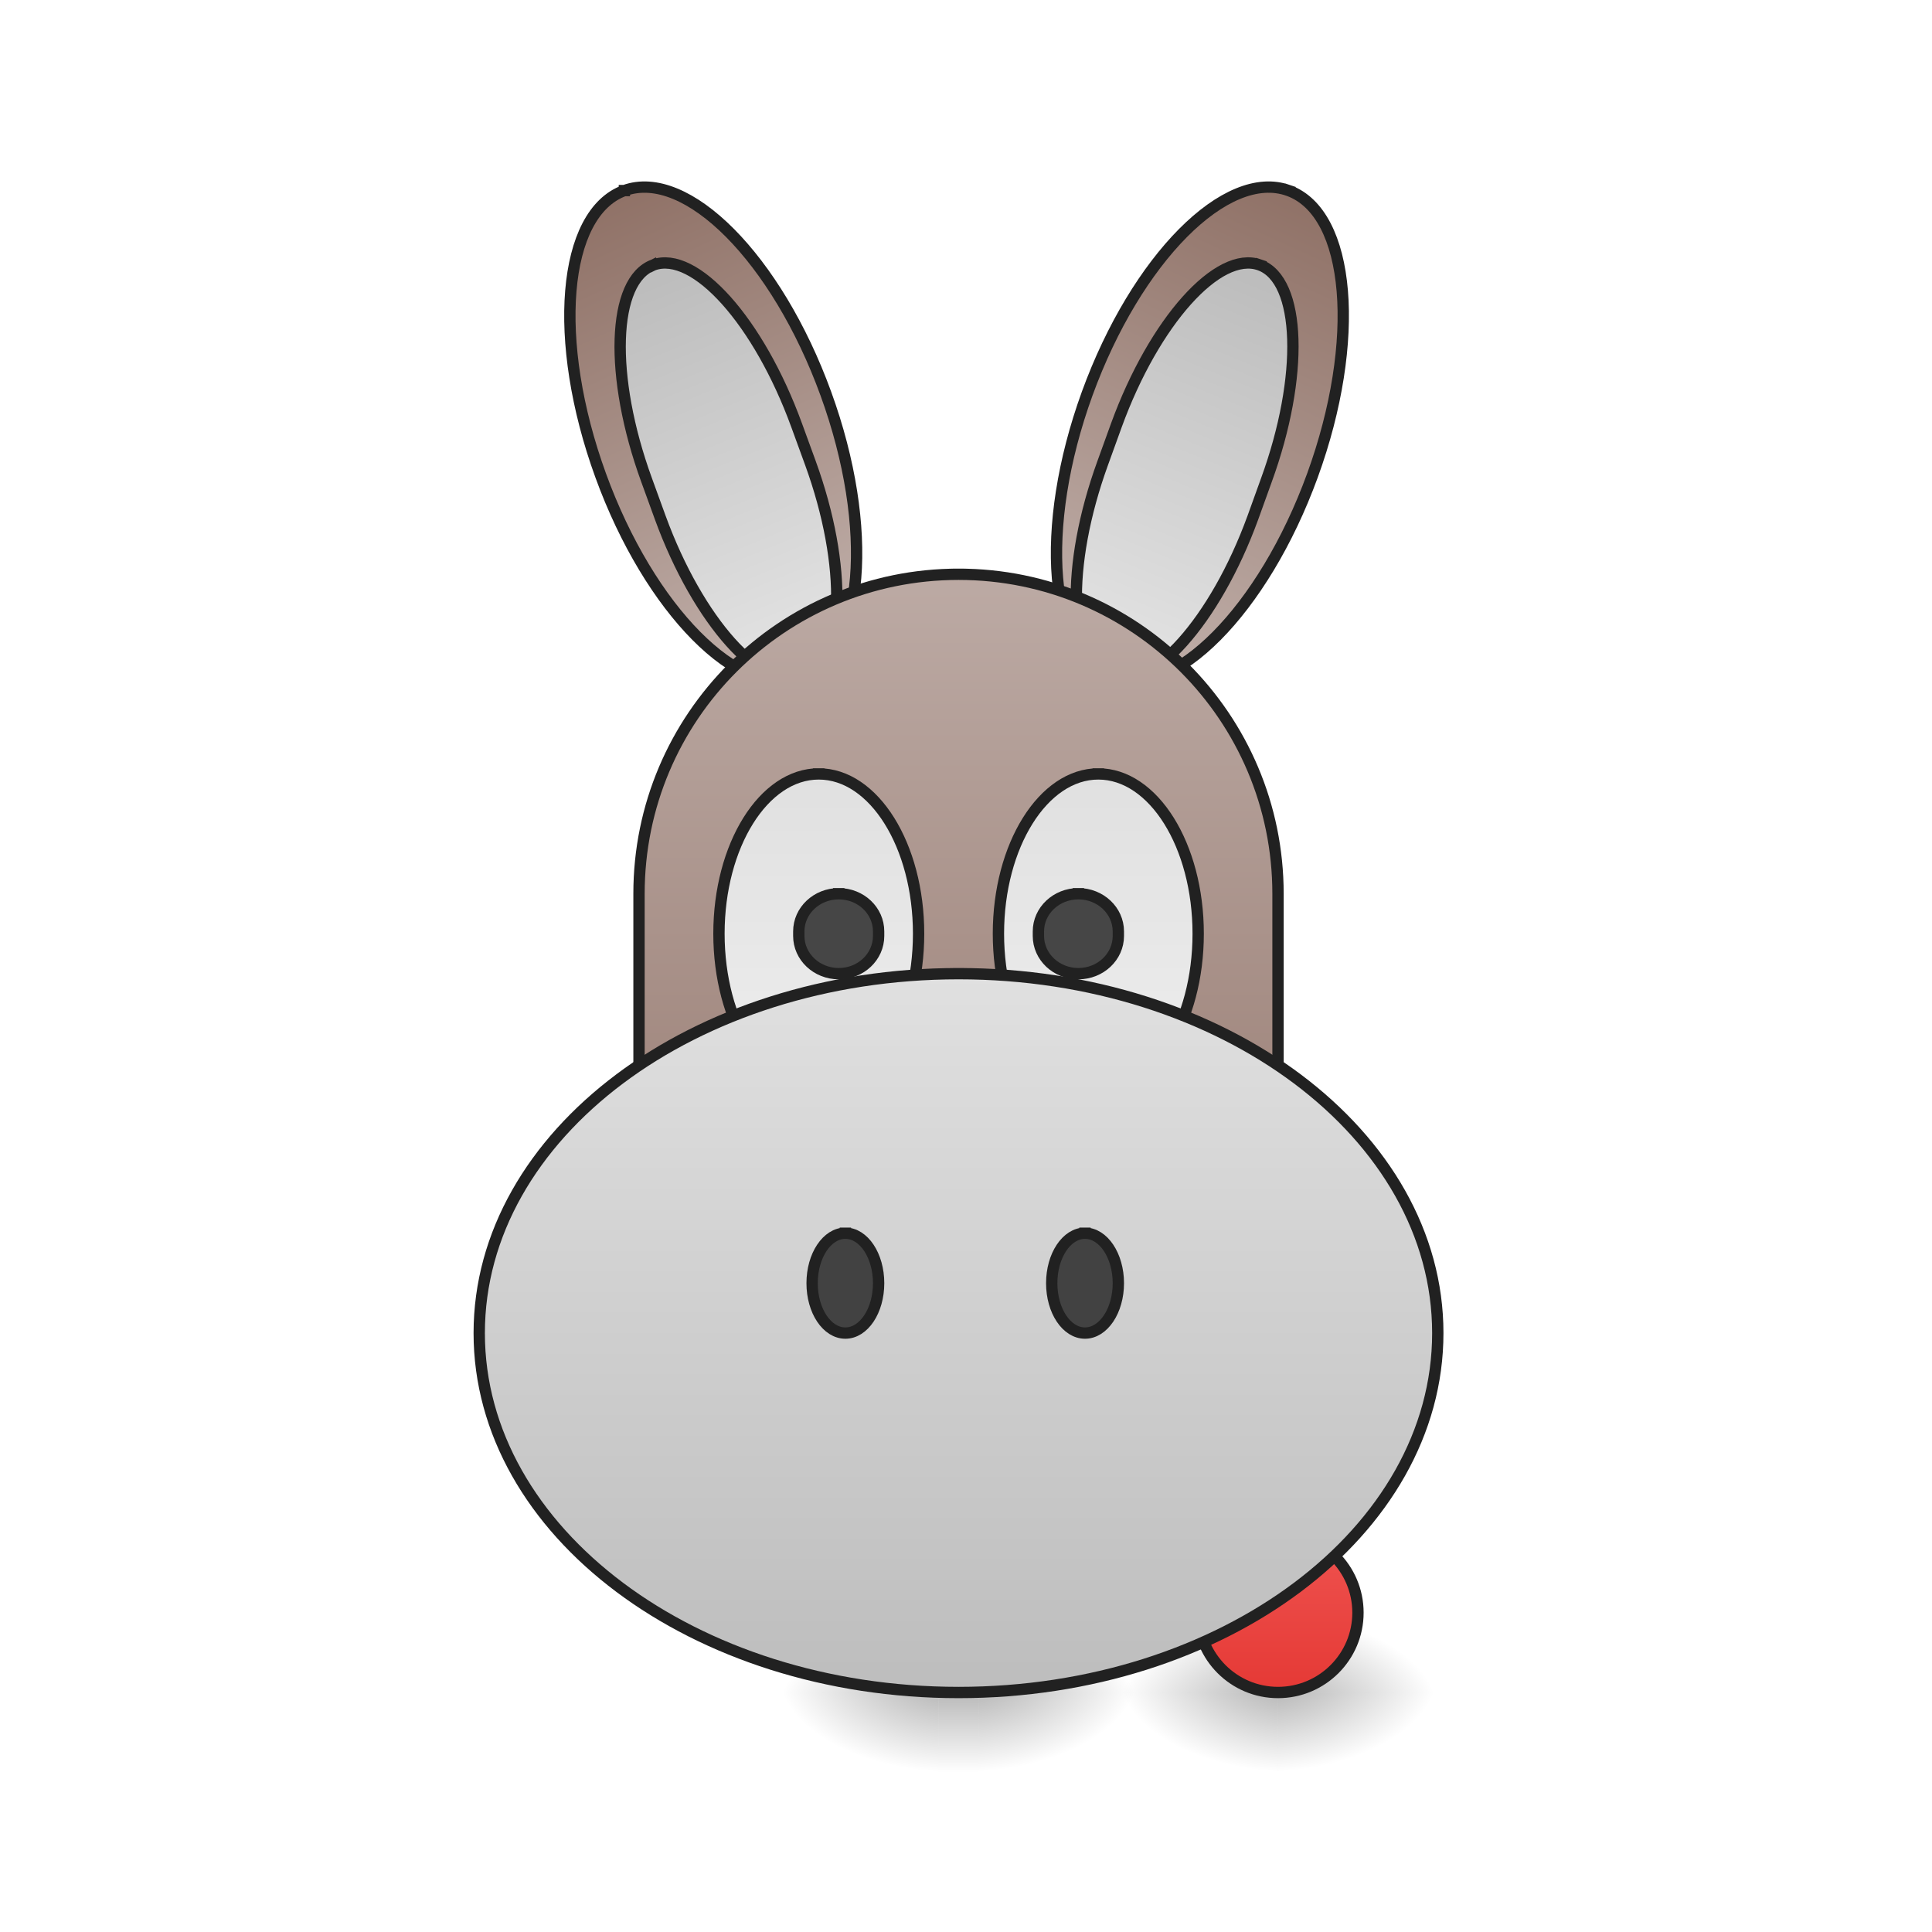
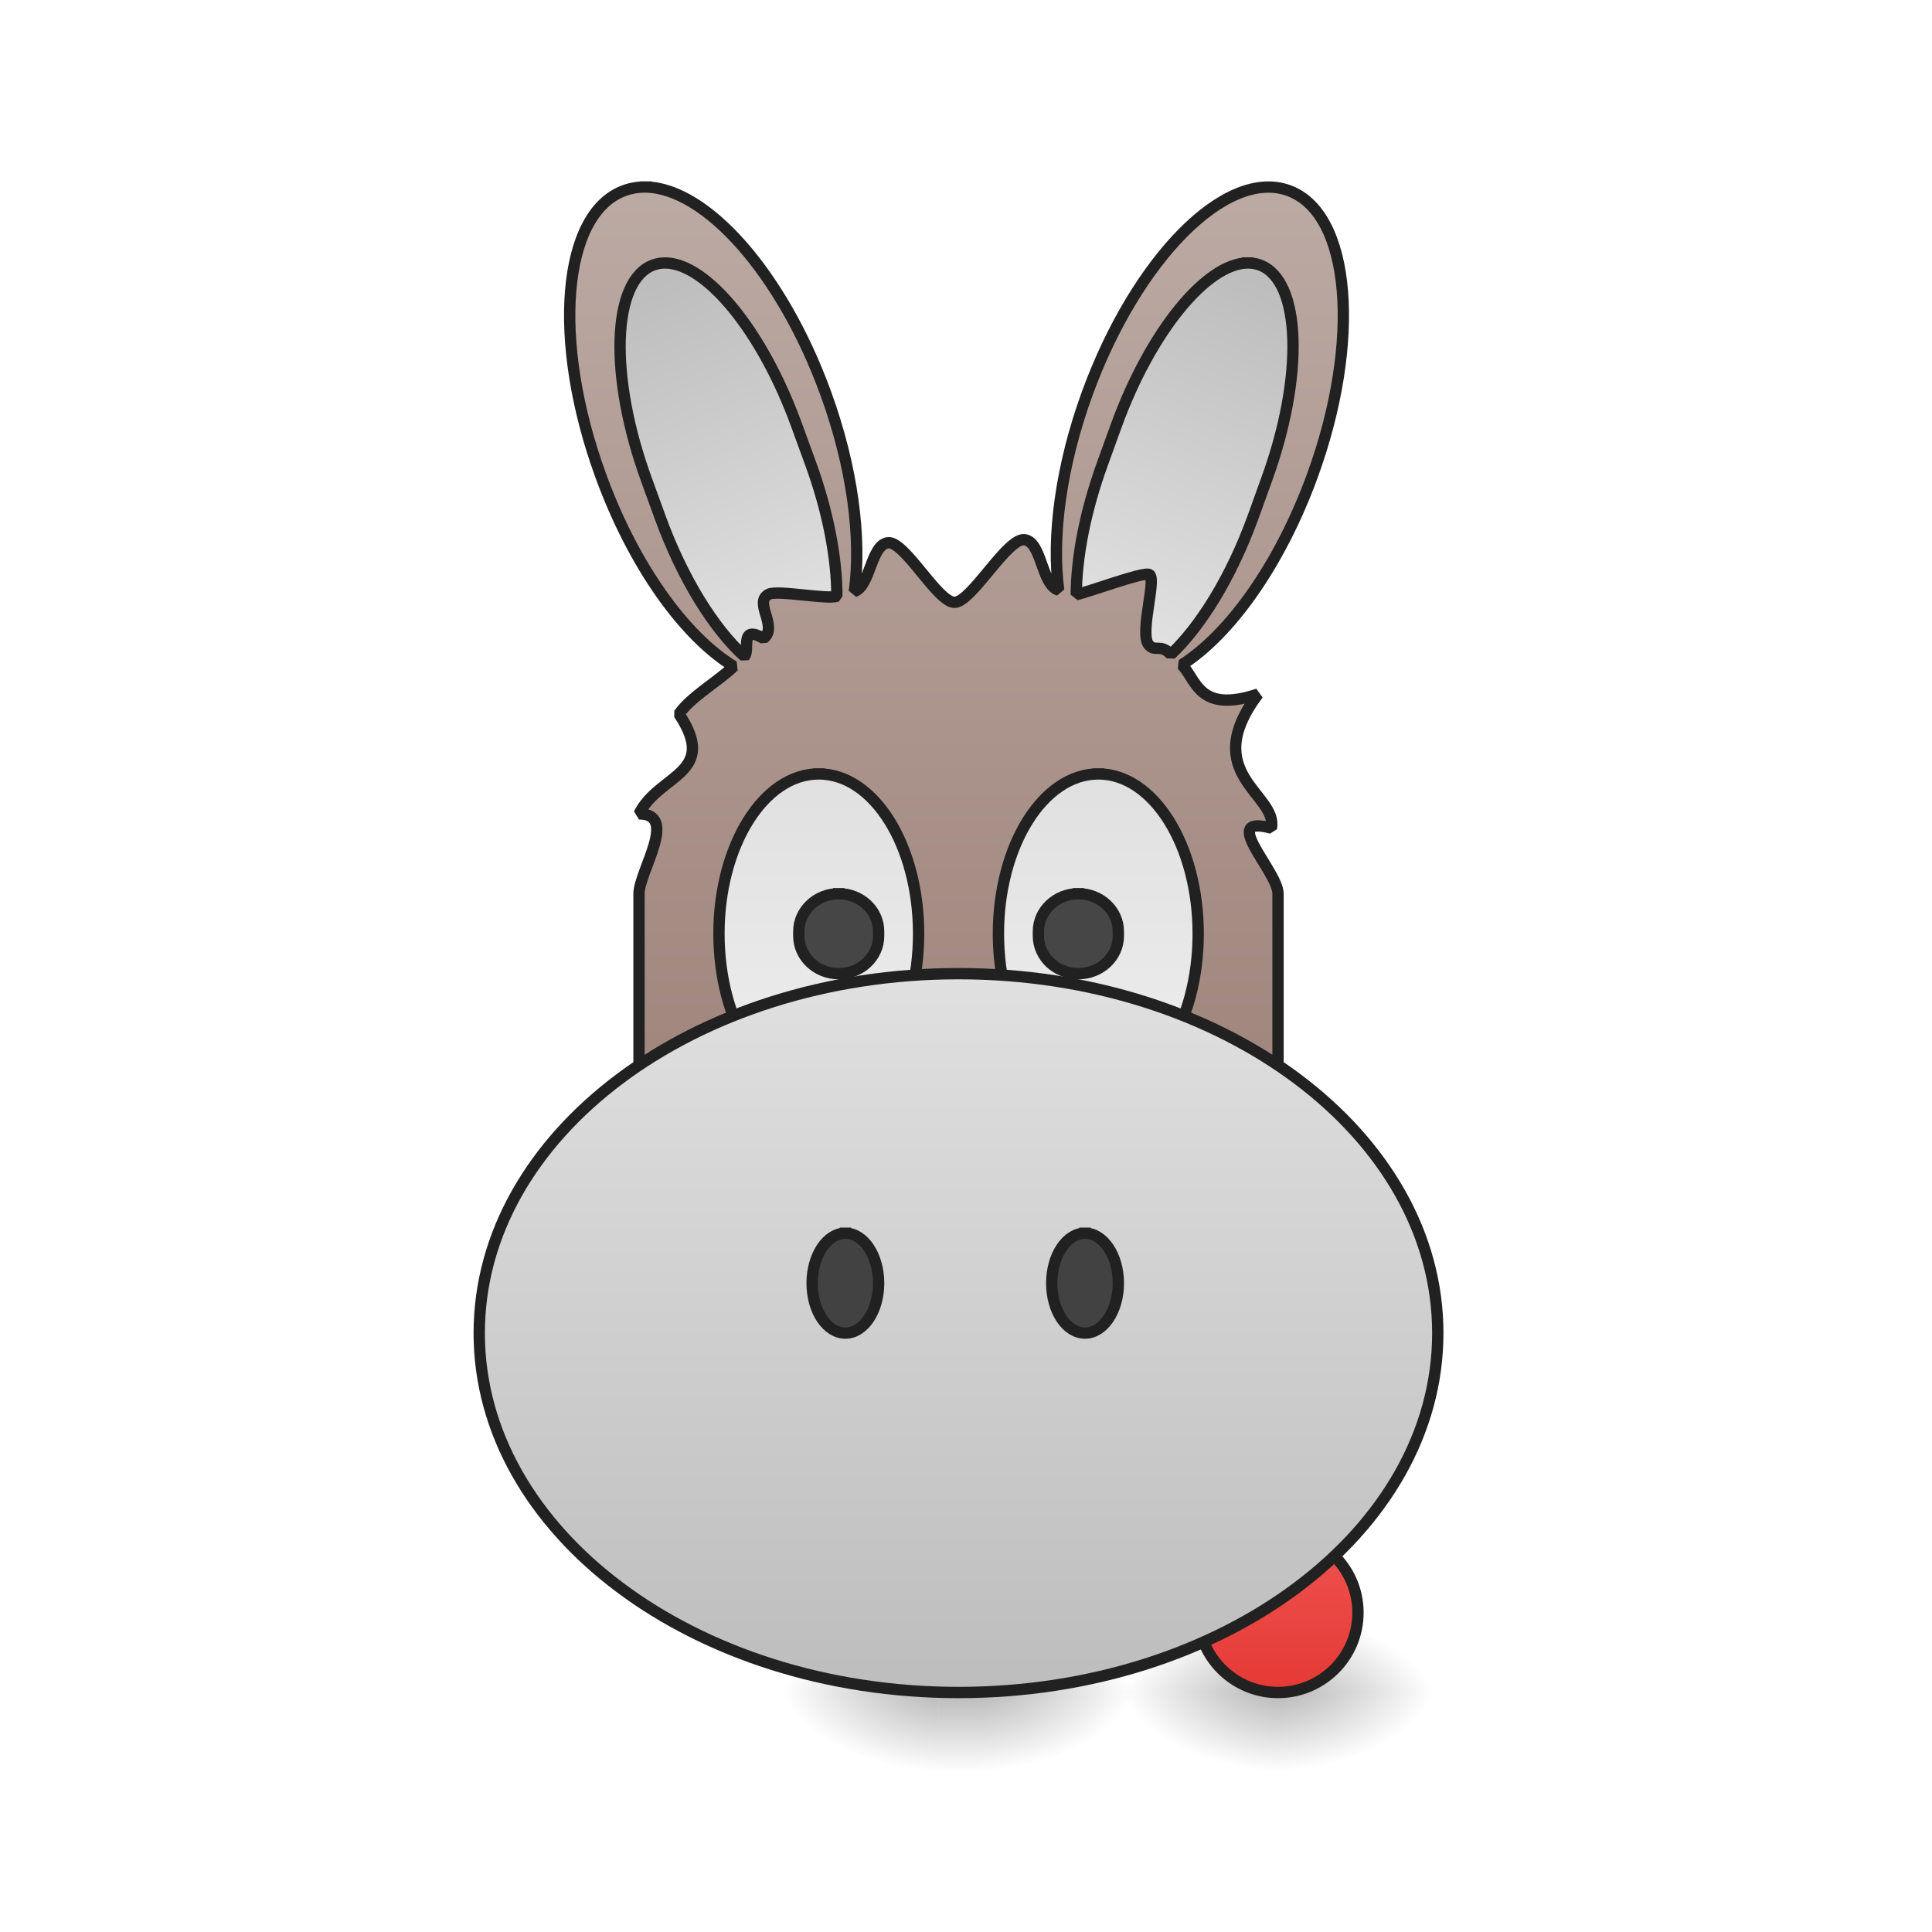
<svg xmlns="http://www.w3.org/2000/svg" width="64pt" height="64pt" viewBox="0 0 64 64" version="1.1">
  <defs>
    <radialGradient id="radial0" gradientUnits="userSpaceOnUse" cx="450.909" cy="189.579" fx="450.909" fy="189.579" r="21.167" gradientTransform="matrix(0.000000348341,-0.156265,-0.281277,-0.000000203077,94.99999,127.1907)">
      <stop offset="0" style="stop-color:rgb(0%,0%,0%);stop-opacity:0.314;" />
      <stop offset="0.222" style="stop-color:rgb(0%,0%,0%);stop-opacity:0.275;" />
      <stop offset="1" style="stop-color:rgb(0%,0%,0%);stop-opacity:0;" />
    </radialGradient>
    <radialGradient id="radial1" gradientUnits="userSpaceOnUse" cx="450.909" cy="189.579" fx="450.909" fy="189.579" r="21.167" gradientTransform="matrix(-0.000000348341,0.156265,0.281277,0.000000203077,-10.32525,-15.05496)">
      <stop offset="0" style="stop-color:rgb(0%,0%,0%);stop-opacity:0.314;" />
      <stop offset="0.222" style="stop-color:rgb(0%,0%,0%);stop-opacity:0.275;" />
      <stop offset="1" style="stop-color:rgb(0%,0%,0%);stop-opacity:0;" />
    </radialGradient>
    <radialGradient id="radial2" gradientUnits="userSpaceOnUse" cx="450.909" cy="189.579" fx="450.909" fy="189.579" r="21.167" gradientTransform="matrix(-0.000000348341,-0.156265,0.281277,-0.000000203077,-10.32525,127.1907)">
      <stop offset="0" style="stop-color:rgb(0%,0%,0%);stop-opacity:0.314;" />
      <stop offset="0.222" style="stop-color:rgb(0%,0%,0%);stop-opacity:0.275;" />
      <stop offset="1" style="stop-color:rgb(0%,0%,0%);stop-opacity:0;" />
    </radialGradient>
    <radialGradient id="radial3" gradientUnits="userSpaceOnUse" cx="450.909" cy="189.579" fx="450.909" fy="189.579" r="21.167" gradientTransform="matrix(0.000000348341,0.156265,-0.281277,0.000000203077,94.99999,-15.05496)">
      <stop offset="0" style="stop-color:rgb(0%,0%,0%);stop-opacity:0.314;" />
      <stop offset="0.222" style="stop-color:rgb(0%,0%,0%);stop-opacity:0.275;" />
      <stop offset="1" style="stop-color:rgb(0%,0%,0%);stop-opacity:0;" />
    </radialGradient>
    <linearGradient id="linear0" gradientUnits="userSpaceOnUse" x1="254" y1="233.5" x2="254" y2="254.667" gradientTransform="matrix(0.125012,0,0,0.125012,6.61521,26.87757)">
      <stop offset="0" style="stop-color:rgb(0%,0%,0%);stop-opacity:0.275;" />
      <stop offset="1" style="stop-color:rgb(0%,0%,0%);stop-opacity:0;" />
    </linearGradient>
    <radialGradient id="radial4" gradientUnits="userSpaceOnUse" cx="450.909" cy="189.579" fx="450.909" fy="189.579" r="21.167" gradientTransform="matrix(0.000000348341,-0.156265,-0.281277,-0.000000203077,85.07716,127.1907)">
      <stop offset="0" style="stop-color:rgb(0%,0%,0%);stop-opacity:0.314;" />
      <stop offset="0.222" style="stop-color:rgb(0%,0%,0%);stop-opacity:0.275;" />
      <stop offset="1" style="stop-color:rgb(0%,0%,0%);stop-opacity:0;" />
    </radialGradient>
    <radialGradient id="radial5" gradientUnits="userSpaceOnUse" cx="450.909" cy="189.579" fx="450.909" fy="189.579" r="21.167" gradientTransform="matrix(-0.000000348341,0.156265,0.281277,0.000000203077,-21.57112,-15.05496)">
      <stop offset="0" style="stop-color:rgb(0%,0%,0%);stop-opacity:0.314;" />
      <stop offset="0.222" style="stop-color:rgb(0%,0%,0%);stop-opacity:0.275;" />
      <stop offset="1" style="stop-color:rgb(0%,0%,0%);stop-opacity:0;" />
    </radialGradient>
    <radialGradient id="radial6" gradientUnits="userSpaceOnUse" cx="450.909" cy="189.579" fx="450.909" fy="189.579" r="21.167" gradientTransform="matrix(-0.000000348341,-0.156265,0.281277,-0.000000203077,-21.57112,127.1907)">
      <stop offset="0" style="stop-color:rgb(0%,0%,0%);stop-opacity:0.314;" />
      <stop offset="0.222" style="stop-color:rgb(0%,0%,0%);stop-opacity:0.275;" />
      <stop offset="1" style="stop-color:rgb(0%,0%,0%);stop-opacity:0;" />
    </radialGradient>
    <radialGradient id="radial7" gradientUnits="userSpaceOnUse" cx="450.909" cy="189.579" fx="450.909" fy="189.579" r="21.167" gradientTransform="matrix(0.000000348341,0.156265,-0.281277,0.000000203077,85.07716,-15.05496)">
      <stop offset="0" style="stop-color:rgb(0%,0%,0%);stop-opacity:0.314;" />
      <stop offset="0.222" style="stop-color:rgb(0%,0%,0%);stop-opacity:0.275;" />
      <stop offset="1" style="stop-color:rgb(0%,0%,0%);stop-opacity:0;" />
    </radialGradient>
    <linearGradient id="linear1" gradientUnits="userSpaceOnUse" x1="338.667" y1="233.5" x2="338.667" y2="191.167">
      <stop offset="0" style="stop-color:rgb(89.804%,22.353%,20.784%);stop-opacity:1;" />
      <stop offset="1" style="stop-color:rgb(93.725%,32.549%,31.373%);stop-opacity:1;" />
    </linearGradient>
-     <linearGradient id="linear2" gradientUnits="userSpaceOnUse" x1="-260.592" y1="-150.451" x2="-270.5" y2="-277.945" gradientTransform="matrix(1,0.000000000000000056,-0.000000000000000056,1,-53.33379,102.721)">
+     <linearGradient id="linear2" gradientUnits="userSpaceOnUse" x1="-180.995" y1="-245.368" x2="-318.544" y2="132.545" gradientTransform="matrix(-3.551594,-1.292675,-1.292675,3.551594,-0.000000164681,812.5984)">
      <stop offset="0" style="stop-color:rgb(73.725%,66.667%,64.314%);stop-opacity:1;" />
      <stop offset="1" style="stop-color:rgb(55.294%,43.137%,38.824%);stop-opacity:1;" />
    </linearGradient>
-     <linearGradient id="linear3" gradientUnits="userSpaceOnUse" x1="312.993" y1="-143.122" x2="308.953" y2="-45.92" gradientTransform="matrix(1,-0.000000000000000056,0.000000000000000056,1,0.000000000000007105,0.000000000000014211)">
+     <linearGradient id="linear3" gradientUnits="userSpaceOnUse" x1="312.993" y1="-143.122" x2="308.953" y2="-45.92" gradientTransform="matrix(3.551594,1.292675,-1.292675,3.551594,-56.63519,378.8319)">
      <stop offset="0" style="stop-color:rgb(74.118%,74.118%,74.118%);stop-opacity:1;" />
      <stop offset="1" style="stop-color:rgb(87.843%,87.843%,87.843%);stop-opacity:1;" />
    </linearGradient>
-     <linearGradient id="linear4" gradientUnits="userSpaceOnUse" x1="-260.592" y1="-150.451" x2="-270.5" y2="-277.945" gradientTransform="matrix(1,0,0,1,-53.33379,102.721)">
-       <stop offset="0" style="stop-color:rgb(73.725%,66.667%,64.314%);stop-opacity:1;" />
-       <stop offset="1" style="stop-color:rgb(55.294%,43.137%,38.824%);stop-opacity:1;" />
-     </linearGradient>
-     <linearGradient id="linear5" gradientUnits="userSpaceOnUse" x1="312.993" y1="-143.122" x2="308.953" y2="-45.92" gradientTransform="matrix(1,0,0,1,0.000000000000056843,0)">
+     <linearGradient id="linear4" gradientUnits="userSpaceOnUse" x1="312.993" y1="-143.122" x2="308.953" y2="-45.92" gradientTransform="matrix(-3.551594,1.292675,1.292675,3.551594,1972.636,378.8319)">
      <stop offset="0" style="stop-color:rgb(74.118%,74.118%,74.118%);stop-opacity:1;" />
      <stop offset="1" style="stop-color:rgb(87.843%,87.843%,87.843%);stop-opacity:1;" />
    </linearGradient>
-     <linearGradient id="linear6" gradientUnits="userSpaceOnUse" x1="254" y1="-62.833" x2="254" y2="180.583">
-       <stop offset="0" style="stop-color:rgb(73.725%,66.667%,64.314%);stop-opacity:1;" />
-       <stop offset="1" style="stop-color:rgb(55.294%,43.137%,38.824%);stop-opacity:1;" />
-     </linearGradient>
-     <linearGradient id="linear7" gradientUnits="userSpaceOnUse" x1="222.25" y1="0.667" x2="222.25" y2="85.333" gradientTransform="matrix(1,0,0,1,0,-10.58333)">
+     <linearGradient id="linear5" gradientUnits="userSpaceOnUse" x1="222.25" y1="0.667" x2="222.25" y2="85.333" gradientTransform="matrix(1,0,0,1,0,-10.58333)">
      <stop offset="0" style="stop-color:rgb(87.843%,87.843%,87.843%);stop-opacity:1;" />
      <stop offset="1" style="stop-color:rgb(93.333%,93.333%,93.333%);stop-opacity:1;" />
    </linearGradient>
-     <linearGradient id="linear8" gradientUnits="userSpaceOnUse" x1="222.25" y1="0.667" x2="222.25" y2="85.333" gradientTransform="matrix(1,0,0,1,74.08334,-10.58333)">
+     <linearGradient id="linear6" gradientUnits="userSpaceOnUse" x1="222.25" y1="0.667" x2="222.25" y2="85.333" gradientTransform="matrix(1,0,0,1,74.08334,-10.58333)">
      <stop offset="0" style="stop-color:rgb(87.843%,87.843%,87.843%);stop-opacity:1;" />
      <stop offset="1" style="stop-color:rgb(93.333%,93.333%,93.333%);stop-opacity:1;" />
    </linearGradient>
-     <linearGradient id="linear9" gradientUnits="userSpaceOnUse" x1="254" y1="233.5" x2="254" y2="43">
+     <linearGradient id="linear7" gradientUnits="userSpaceOnUse" x1="254" y1="233.5" x2="254" y2="43">
      <stop offset="0" style="stop-color:rgb(74.118%,74.118%,74.118%);stop-opacity:1;" />
      <stop offset="1" style="stop-color:rgb(87.843%,87.843%,87.843%);stop-opacity:1;" />
    </linearGradient>
  </defs>
  <g id="surface1">
    <path style=" stroke:none;fill-rule:nonzero;fill:url(#radial0);" d="M 42.336 56.066 L 47.629 56.066 L 47.629 53.422 L 42.336 53.422 Z M 42.336 56.066 " />
    <path style=" stroke:none;fill-rule:nonzero;fill:url(#radial1);" d="M 42.336 56.066 L 37.047 56.066 L 37.047 58.715 L 42.336 58.715 Z M 42.336 56.066 " />
    <path style=" stroke:none;fill-rule:nonzero;fill:url(#radial2);" d="M 42.336 56.066 L 37.047 56.066 L 37.047 53.422 L 42.336 53.422 Z M 42.336 56.066 " />
    <path style=" stroke:none;fill-rule:nonzero;fill:url(#radial3);" d="M 42.336 56.066 L 47.629 56.066 L 47.629 58.715 L 42.336 58.715 Z M 42.336 56.066 " />
    <path style=" stroke:none;fill-rule:nonzero;fill:url(#linear0);" d="M 31.09 56.066 L 32.414 56.066 L 32.414 58.715 L 31.09 58.715 Z M 31.09 56.066 " />
    <path style=" stroke:none;fill-rule:nonzero;fill:url(#radial4);" d="M 32.414 56.066 L 37.707 56.066 L 37.707 53.422 L 32.414 53.422 Z M 32.414 56.066 " />
    <path style=" stroke:none;fill-rule:nonzero;fill:url(#radial5);" d="M 31.09 56.066 L 25.801 56.066 L 25.801 58.715 L 31.09 58.715 Z M 31.09 56.066 " />
    <path style=" stroke:none;fill-rule:nonzero;fill:url(#radial6);" d="M 31.09 56.066 L 25.801 56.066 L 25.801 53.422 L 31.09 53.422 Z M 31.09 56.066 " />
    <path style=" stroke:none;fill-rule:nonzero;fill:url(#radial7);" d="M 32.414 56.066 L 37.707 56.066 L 37.707 58.715 L 32.414 58.715 Z M 32.414 56.066 " />
    <path style="fill-rule:nonzero;fill:url(#linear1);stroke-width:3;stroke-linecap:square;stroke-linejoin:bevel;stroke:rgb(12.941%,12.941%,12.941%);stroke-opacity:1;stroke-miterlimit:4;" d="M 338.655 191.18 C 350.342 191.18 359.841 200.648 359.841 212.334 C 359.841 224.021 350.342 233.488 338.655 233.488 C 326.969 233.488 317.501 224.021 317.501 212.334 C 317.501 200.648 326.969 191.18 338.655 191.18 Z M 338.655 191.18 " transform="matrix(0.125012,0,0,0.125012,0,26.87757)" />
-     <path style="fill-rule:nonzero;fill:url(#linear2);stroke-width:3;stroke-linecap:square;stroke-linejoin:bevel;stroke:rgb(12.941%,12.941%,12.941%);stroke-opacity:1;stroke-miterlimit:4;" d="M -317.944 -168.652 C -300.418 -168.657 -286.185 -137.872 -286.185 -99.865 C -286.205 -61.898 -300.411 -31.089 -317.937 -31.084 C -335.492 -31.089 -349.685 -61.893 -349.696 -99.87 C -349.695 -137.878 -335.5 -168.657 -317.944 -168.652 Z M -317.944 -168.652 " transform="matrix(-0.117473,-0.0427566,-0.0427566,0.117473,-1.87327,12.53027)" />
-     <path style="fill-rule:nonzero;fill:url(#linear3);stroke-width:3;stroke-linecap:square;stroke-linejoin:bevel;stroke:rgb(12.941%,12.941%,12.941%);stroke-opacity:1;stroke-miterlimit:4;" d="M 317.494 -147.506 C 329.198 -147.509 338.652 -123.816 338.65 -94.587 L 338.683 -83.991 C 338.67 -54.791 329.176 -31.085 317.502 -31.092 C 305.798 -31.088 296.343 -54.781 296.345 -84.011 L 296.324 -94.577 C 296.326 -123.807 305.82 -147.513 317.494 -147.506 Z M 317.494 -147.506 " transform="matrix(0.117473,0.0427566,-0.0427566,0.117473,-1.87327,12.53027)" />
-     <path style="fill-rule:nonzero;fill:url(#linear4);stroke-width:3;stroke-linecap:square;stroke-linejoin:bevel;stroke:rgb(12.941%,12.941%,12.941%);stroke-opacity:1;stroke-miterlimit:4;" d="M -317.965 -168.659 C -300.409 -168.654 -286.205 -137.88 -286.206 -99.873 C -286.196 -61.895 -300.402 -31.086 -317.957 -31.091 C -335.483 -31.086 -349.706 -61.9 -349.686 -99.867 C -349.686 -137.874 -335.491 -168.654 -317.965 -168.659 Z M -317.965 -168.659 " transform="matrix(0.117473,-0.0427566,0.0427566,0.117473,65.24707,12.53027)" />
-     <path style="fill-rule:nonzero;fill:url(#linear5);stroke-width:3;stroke-linecap:square;stroke-linejoin:bevel;stroke:rgb(12.941%,12.941%,12.941%);stroke-opacity:1;stroke-miterlimit:4;" d="M 317.485 -147.502 C 329.188 -147.506 338.673 -123.824 338.671 -94.594 L 338.674 -83.988 C 338.661 -54.788 329.196 -31.092 317.493 -31.088 C 305.818 -31.096 296.334 -54.778 296.336 -84.007 L 296.344 -94.584 C 296.346 -123.814 305.811 -147.51 317.485 -147.502 Z M 317.485 -147.502 " transform="matrix(-0.117473,0.0427566,0.0427566,0.117473,65.24707,12.53027)" />
-     <path style="fill-rule:nonzero;fill:url(#linear6);stroke-width:3;stroke-linecap:square;stroke-linejoin:bevel;stroke:rgb(12.941%,12.941%,12.941%);stroke-opacity:1;stroke-miterlimit:4;" d="M 254.007 -62.827 C 300.753 -62.827 338.655 -24.924 338.655 21.821 L 338.655 95.908 C 338.655 142.685 300.753 180.587 254.007 180.587 C 207.23 180.587 169.328 142.685 169.328 95.908 L 169.328 21.821 C 169.328 -24.924 207.23 -62.827 254.007 -62.827 Z M 254.007 -62.827 " transform="matrix(0.125012,0,0,0.125012,0,26.87757)" />
-     <path style="fill-rule:nonzero;fill:url(#linear7);stroke-width:3;stroke-linecap:square;stroke-linejoin:bevel;stroke:rgb(12.941%,12.941%,12.941%);stroke-opacity:1;stroke-miterlimit:4;" d="M 216.948 -9.926 C 231.572 -9.926 243.414 9.041 243.414 32.414 C 243.414 55.787 231.572 74.754 216.948 74.754 C 202.356 74.754 190.513 55.787 190.513 32.414 C 190.513 9.041 202.356 -9.926 216.948 -9.926 Z M 216.948 -9.926 " transform="matrix(0.125012,0,0,0.125012,0,26.87757)" />
-     <path style="fill-rule:nonzero;fill:url(#linear8);stroke-width:3;stroke-linecap:square;stroke-linejoin:bevel;stroke:rgb(12.941%,12.941%,12.941%);stroke-opacity:1;stroke-miterlimit:4;" d="M 291.035 -9.926 C 305.658 -9.926 317.501 9.041 317.501 32.414 C 317.501 55.787 305.658 74.754 291.035 74.754 C 276.442 74.754 264.568 55.787 264.568 32.414 C 264.568 9.041 276.442 -9.926 291.035 -9.926 Z M 291.035 -9.926 " transform="matrix(0.125012,0,0,0.125012,0,26.87757)" />
-     <path style="fill-rule:nonzero;fill:url(#linear9);stroke-width:3;stroke-linecap:square;stroke-linejoin:bevel;stroke:rgb(12.941%,12.941%,12.941%);stroke-opacity:1;stroke-miterlimit:4;" d="M 254.007 43.007 C 324.125 43.007 380.995 85.659 380.995 138.248 C 380.995 190.867 324.125 233.488 254.007 233.488 C 183.857 233.488 126.988 190.867 126.988 138.248 C 126.988 85.659 183.857 43.007 254.007 43.007 Z M 254.007 43.007 " transform="matrix(0.125012,0,0,0.125012,0,26.87757)" />
+     <path style="fill-rule:nonzero;fill:url(#linear2);stroke-width:11.339;stroke-linecap:square;stroke-linejoin:bevel;stroke:rgb(12.941%,12.941%,12.941%);stroke-opacity:1;stroke-miterlimit:4;" d="M 646.828 187.305 C 639.388 187.187 632.184 188.368 625.334 190.848 C 562.86 213.523 552.231 340.834 601.596 476.175 C 634.546 566.875 685.801 637.498 734.812 667.377 C 720.167 681.785 691.588 698.083 680.014 715.089 C 720.049 775.083 660.055 775.083 639.978 815.119 C 680.014 815.119 639.978 872.751 639.978 895.072 L 639.978 1175.085 C 639.978 1352.351 782.76 1495.133 960.026 1495.133 C 1137.293 1495.133 1279.957 1352.351 1279.957 1175.085 L 1279.957 895.072 C 1279.957 872.633 1219.962 815.119 1273.343 829.409 C 1279.957 795.16 1200.004 775.083 1259.998 695.13 C 1200.004 715.089 1198.468 680.368 1183.588 665.842 C 1231.89 635.136 1281.964 565.34 1314.441 476.175 C 1363.689 340.834 1353.06 213.523 1290.585 190.848 C 1228.111 168.055 1138.238 258.755 1088.872 394.096 C 1062.3 467.199 1053.207 537.823 1060.292 591.085 C 1042.814 585.771 1043.64 543.137 1026.28 540.539 C 1008.801 538.059 973.135 603.131 956.011 603.249 C 938.769 603.368 905.701 540.775 888.931 543.609 C 872.161 546.326 871.688 587.07 855.627 592.384 C 862.949 539.122 853.855 467.79 827.047 394.096 C 783.232 273.517 707.058 188.368 646.828 187.305 Z M 646.828 187.305 " transform="matrix(0.0330761,0.0000000000358313,-0.0000000000358313,0.0330761,-0.000000289113,0.000000458852)" />
+     <path style="fill-rule:nonzero;fill:url(#linear3);stroke-width:11.339;stroke-linecap:square;stroke-linejoin:bevel;stroke:rgb(12.941%,12.941%,12.941%);stroke-opacity:1;stroke-miterlimit:4;" d="M 1249.369 263.361 C 1208.27 263.951 1152.41 331.622 1118.043 425.983 L 1104.461 463.538 C 1086.865 511.723 1078.125 558.136 1077.889 595.573 C 1092.415 592.148 1141.663 573.725 1150.048 575.142 C 1159.968 575.142 1141.072 632.656 1150.048 645.175 C 1156.307 653.914 1162.094 643.994 1172.605 655.449 C 1202.484 627.342 1232.953 578.212 1254.801 518.336 L 1268.383 480.663 C 1306.293 376.618 1303.34 280.603 1261.651 265.368 C 1257.754 263.951 1253.62 263.361 1249.369 263.361 Z M 1249.369 263.361 " transform="matrix(0.0330761,0.0000000000358313,-0.0000000000358313,0.0330761,-0.000000289113,0.000000458852)" />
+     <path style="fill-rule:nonzero;fill:url(#linear4);stroke-width:11.339;stroke-linecap:square;stroke-linejoin:bevel;stroke:rgb(12.941%,12.941%,12.941%);stroke-opacity:1;stroke-miterlimit:4;" d="M 666.551 263.361 C 662.299 263.361 658.284 263.951 654.386 265.368 C 612.697 280.603 609.627 376.618 647.537 480.663 L 661.236 518.336 C 683.557 579.63 714.971 629.704 745.559 657.339 C 751.464 651.08 740.008 625.098 764.809 639.388 C 779.571 627.224 754.18 603.131 770.005 595.101 C 778.626 590.731 828.819 600.651 838.148 597.108 C 838.148 559.317 829.409 512.313 811.576 463.538 L 797.877 425.983 C 763.628 331.622 707.767 263.951 666.551 263.361 Z M 666.551 263.361 " transform="matrix(0.0330761,-0.00000000041649,0.00000000041649,0.0330761,-0.00000095009,0.00000120491)" />
+     <path style="fill-rule:nonzero;fill:url(#linear5);stroke-width:3;stroke-linecap:square;stroke-linejoin:bevel;stroke:rgb(12.941%,12.941%,12.941%);stroke-opacity:1;stroke-miterlimit:4;" d="M 216.948 -9.926 C 231.572 -9.926 243.414 9.041 243.414 32.414 C 243.414 55.787 231.572 74.754 216.948 74.754 C 202.356 74.754 190.513 55.787 190.513 32.414 C 190.513 9.041 202.356 -9.926 216.948 -9.926 Z M 216.948 -9.926 " transform="matrix(0.125012,0,0,0.125012,0,26.87757)" />
+     <path style="fill-rule:nonzero;fill:url(#linear6);stroke-width:3;stroke-linecap:square;stroke-linejoin:bevel;stroke:rgb(12.941%,12.941%,12.941%);stroke-opacity:1;stroke-miterlimit:4;" d="M 291.035 -9.926 C 305.658 -9.926 317.501 9.041 317.501 32.414 C 317.501 55.787 305.658 74.754 291.035 74.754 C 276.442 74.754 264.568 55.787 264.568 32.414 C 264.568 9.041 276.442 -9.926 291.035 -9.926 Z M 291.035 -9.926 " transform="matrix(0.125012,0,0,0.125012,0,26.87757)" />
+     <path style="fill-rule:nonzero;fill:url(#linear7);stroke-width:3;stroke-linecap:square;stroke-linejoin:bevel;stroke:rgb(12.941%,12.941%,12.941%);stroke-opacity:1;stroke-miterlimit:4;" d="M 254.007 43.007 C 324.125 43.007 380.995 85.659 380.995 138.248 C 380.995 190.867 324.125 233.488 254.007 233.488 C 183.857 233.488 126.988 190.867 126.988 138.248 C 126.988 85.659 183.857 43.007 254.007 43.007 Z M 254.007 43.007 " transform="matrix(0.125012,0,0,0.125012,0,26.87757)" />
    <path style="fill-rule:nonzero;fill:rgb(25.882%,25.882%,25.882%);fill-opacity:1;stroke-width:3;stroke-linecap:square;stroke-linejoin:bevel;stroke:rgb(12.941%,12.941%,12.941%);stroke-opacity:1;stroke-miterlimit:4;" d="M 224.01 111.781 C 228.884 111.781 232.822 117.718 232.822 125.03 C 232.822 132.342 228.884 138.248 224.01 138.248 C 219.135 138.248 215.198 132.342 215.198 125.03 C 215.198 117.718 219.135 111.781 224.01 111.781 Z M 224.01 111.781 " transform="matrix(0.125012,0,0,0.125012,0,26.87757)" />
    <path style="fill-rule:nonzero;fill:rgb(25.882%,25.882%,25.882%);fill-opacity:0.965;stroke-width:3;stroke-linecap:square;stroke-linejoin:bevel;stroke:rgb(12.941%,12.941%,12.941%);stroke-opacity:1;stroke-miterlimit:4;" d="M 222.26 21.821 C 228.103 21.821 232.822 26.289 232.822 31.82 L 232.822 33.008 C 232.822 38.538 228.103 43.007 222.26 43.007 C 216.417 43.007 211.667 38.538 211.667 33.008 L 211.667 31.82 C 211.667 26.289 216.417 21.821 222.26 21.821 Z M 222.26 21.821 " transform="matrix(0.125012,0,0,0.125012,0,26.87757)" />
    <path style="fill-rule:nonzero;fill:rgb(25.882%,25.882%,25.882%);fill-opacity:0.965;stroke-width:3;stroke-linecap:square;stroke-linejoin:bevel;stroke:rgb(12.941%,12.941%,12.941%);stroke-opacity:1;stroke-miterlimit:4;" d="M 285.754 21.821 C 291.597 21.821 296.347 26.289 296.347 31.82 L 296.347 33.008 C 296.347 38.538 291.597 43.007 285.754 43.007 C 279.911 43.007 275.161 38.538 275.161 33.008 L 275.161 31.82 C 275.161 26.289 279.911 21.821 285.754 21.821 Z M 285.754 21.821 " transform="matrix(0.125012,0,0,0.125012,0,26.87757)" />
    <path style="fill-rule:nonzero;fill:rgb(25.882%,25.882%,25.882%);fill-opacity:1;stroke-width:3;stroke-linecap:square;stroke-linejoin:bevel;stroke:rgb(12.941%,12.941%,12.941%);stroke-opacity:1;stroke-miterlimit:4;" d="M 287.504 111.781 C 292.378 111.781 296.347 117.718 296.347 125.03 C 296.347 132.342 292.378 138.248 287.504 138.248 C 282.629 138.248 278.692 132.342 278.692 125.03 C 278.692 117.718 282.629 111.781 287.504 111.781 Z M 287.504 111.781 " transform="matrix(0.125012,0,0,0.125012,0,26.87757)" />
  </g>
</svg>
